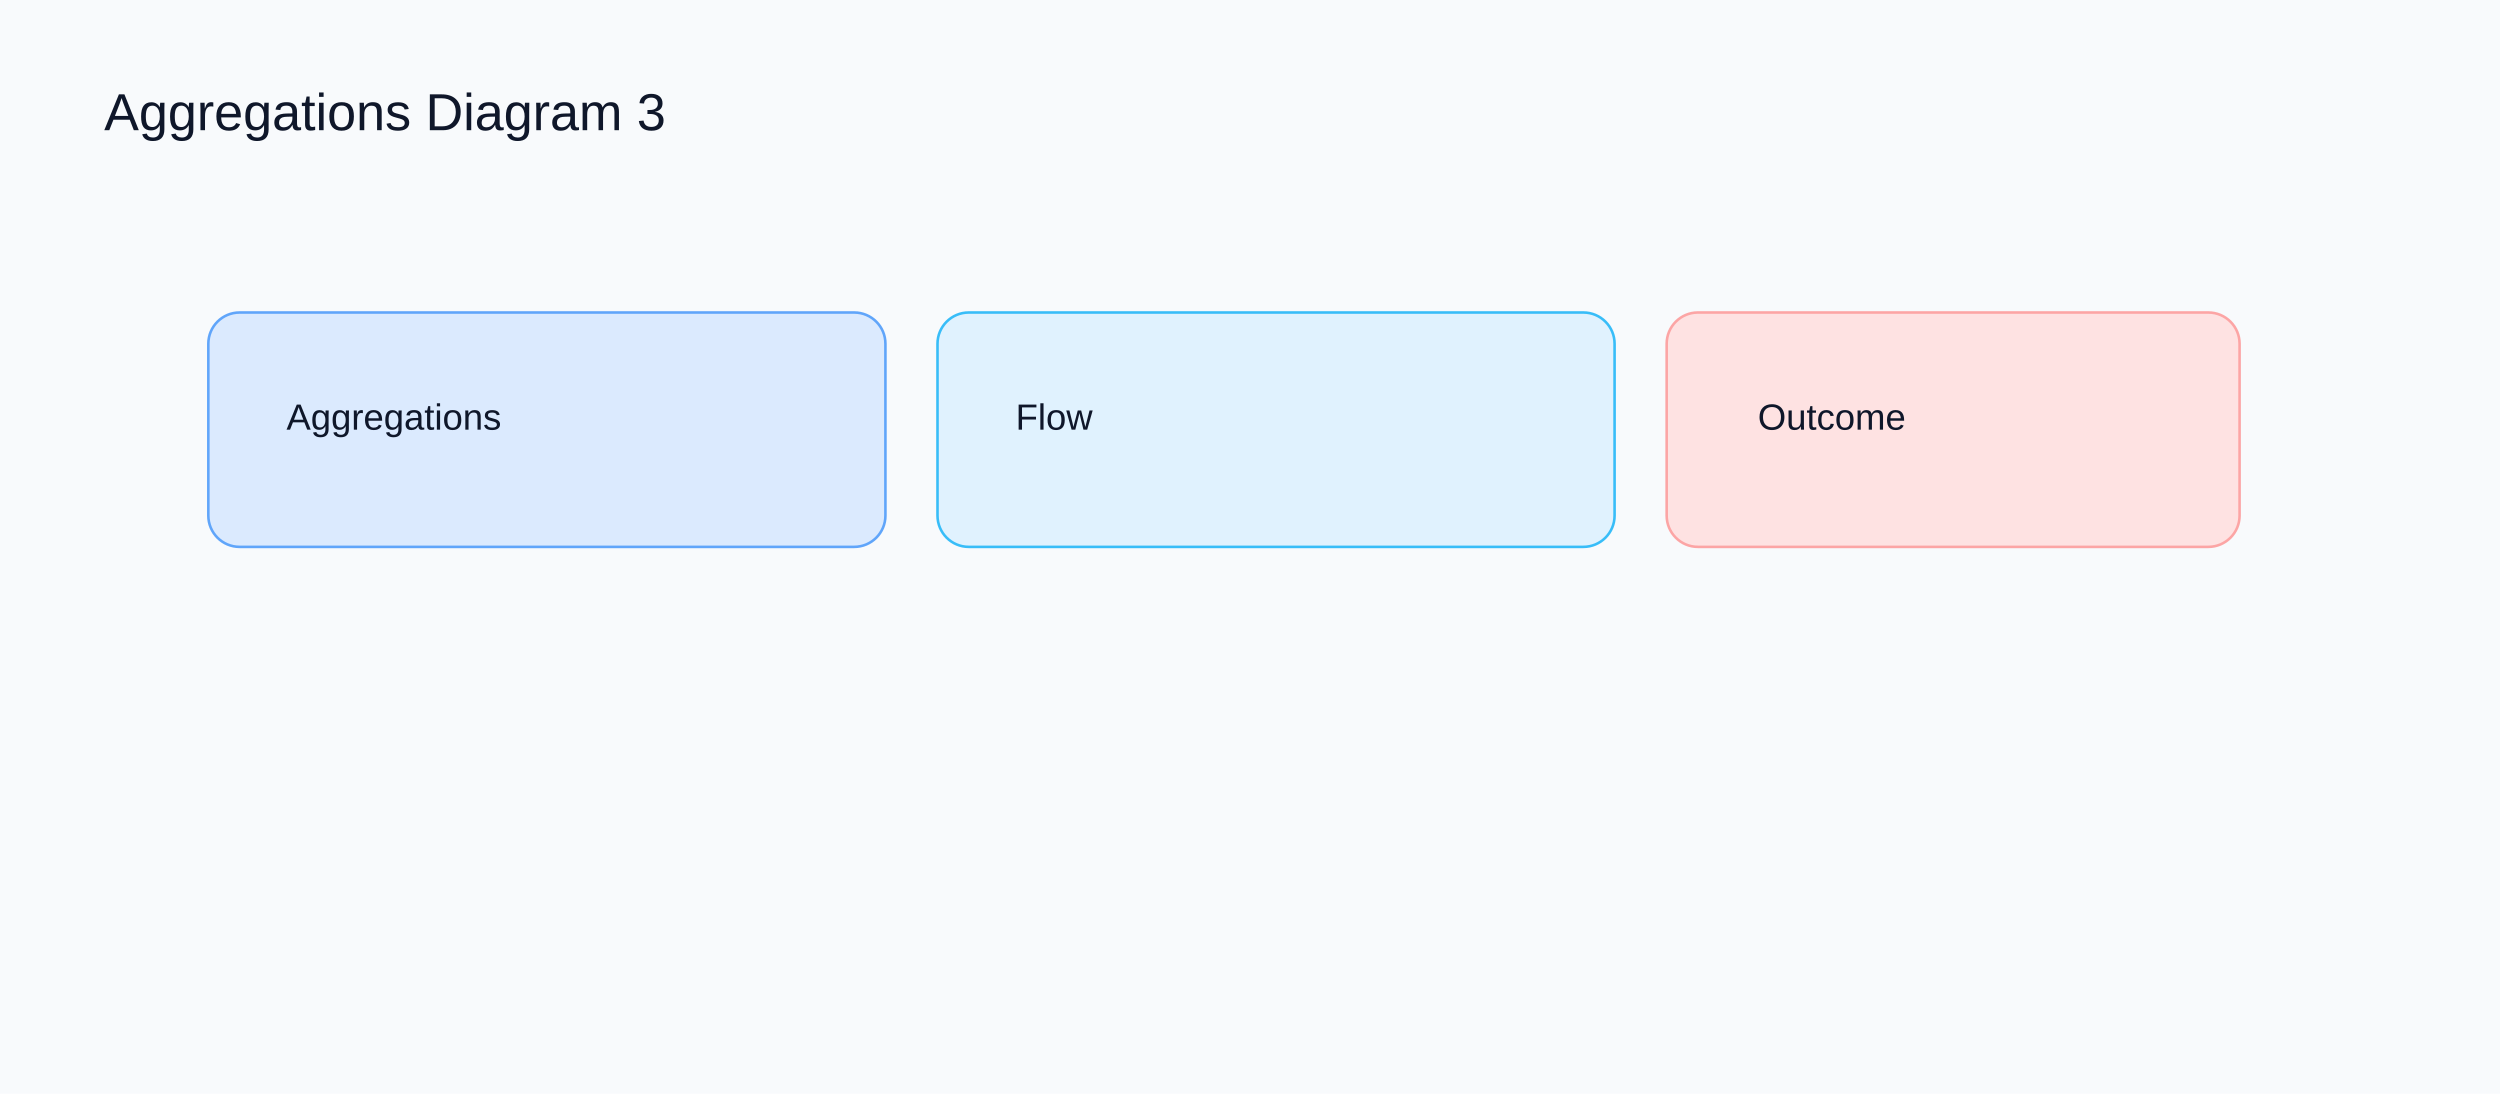
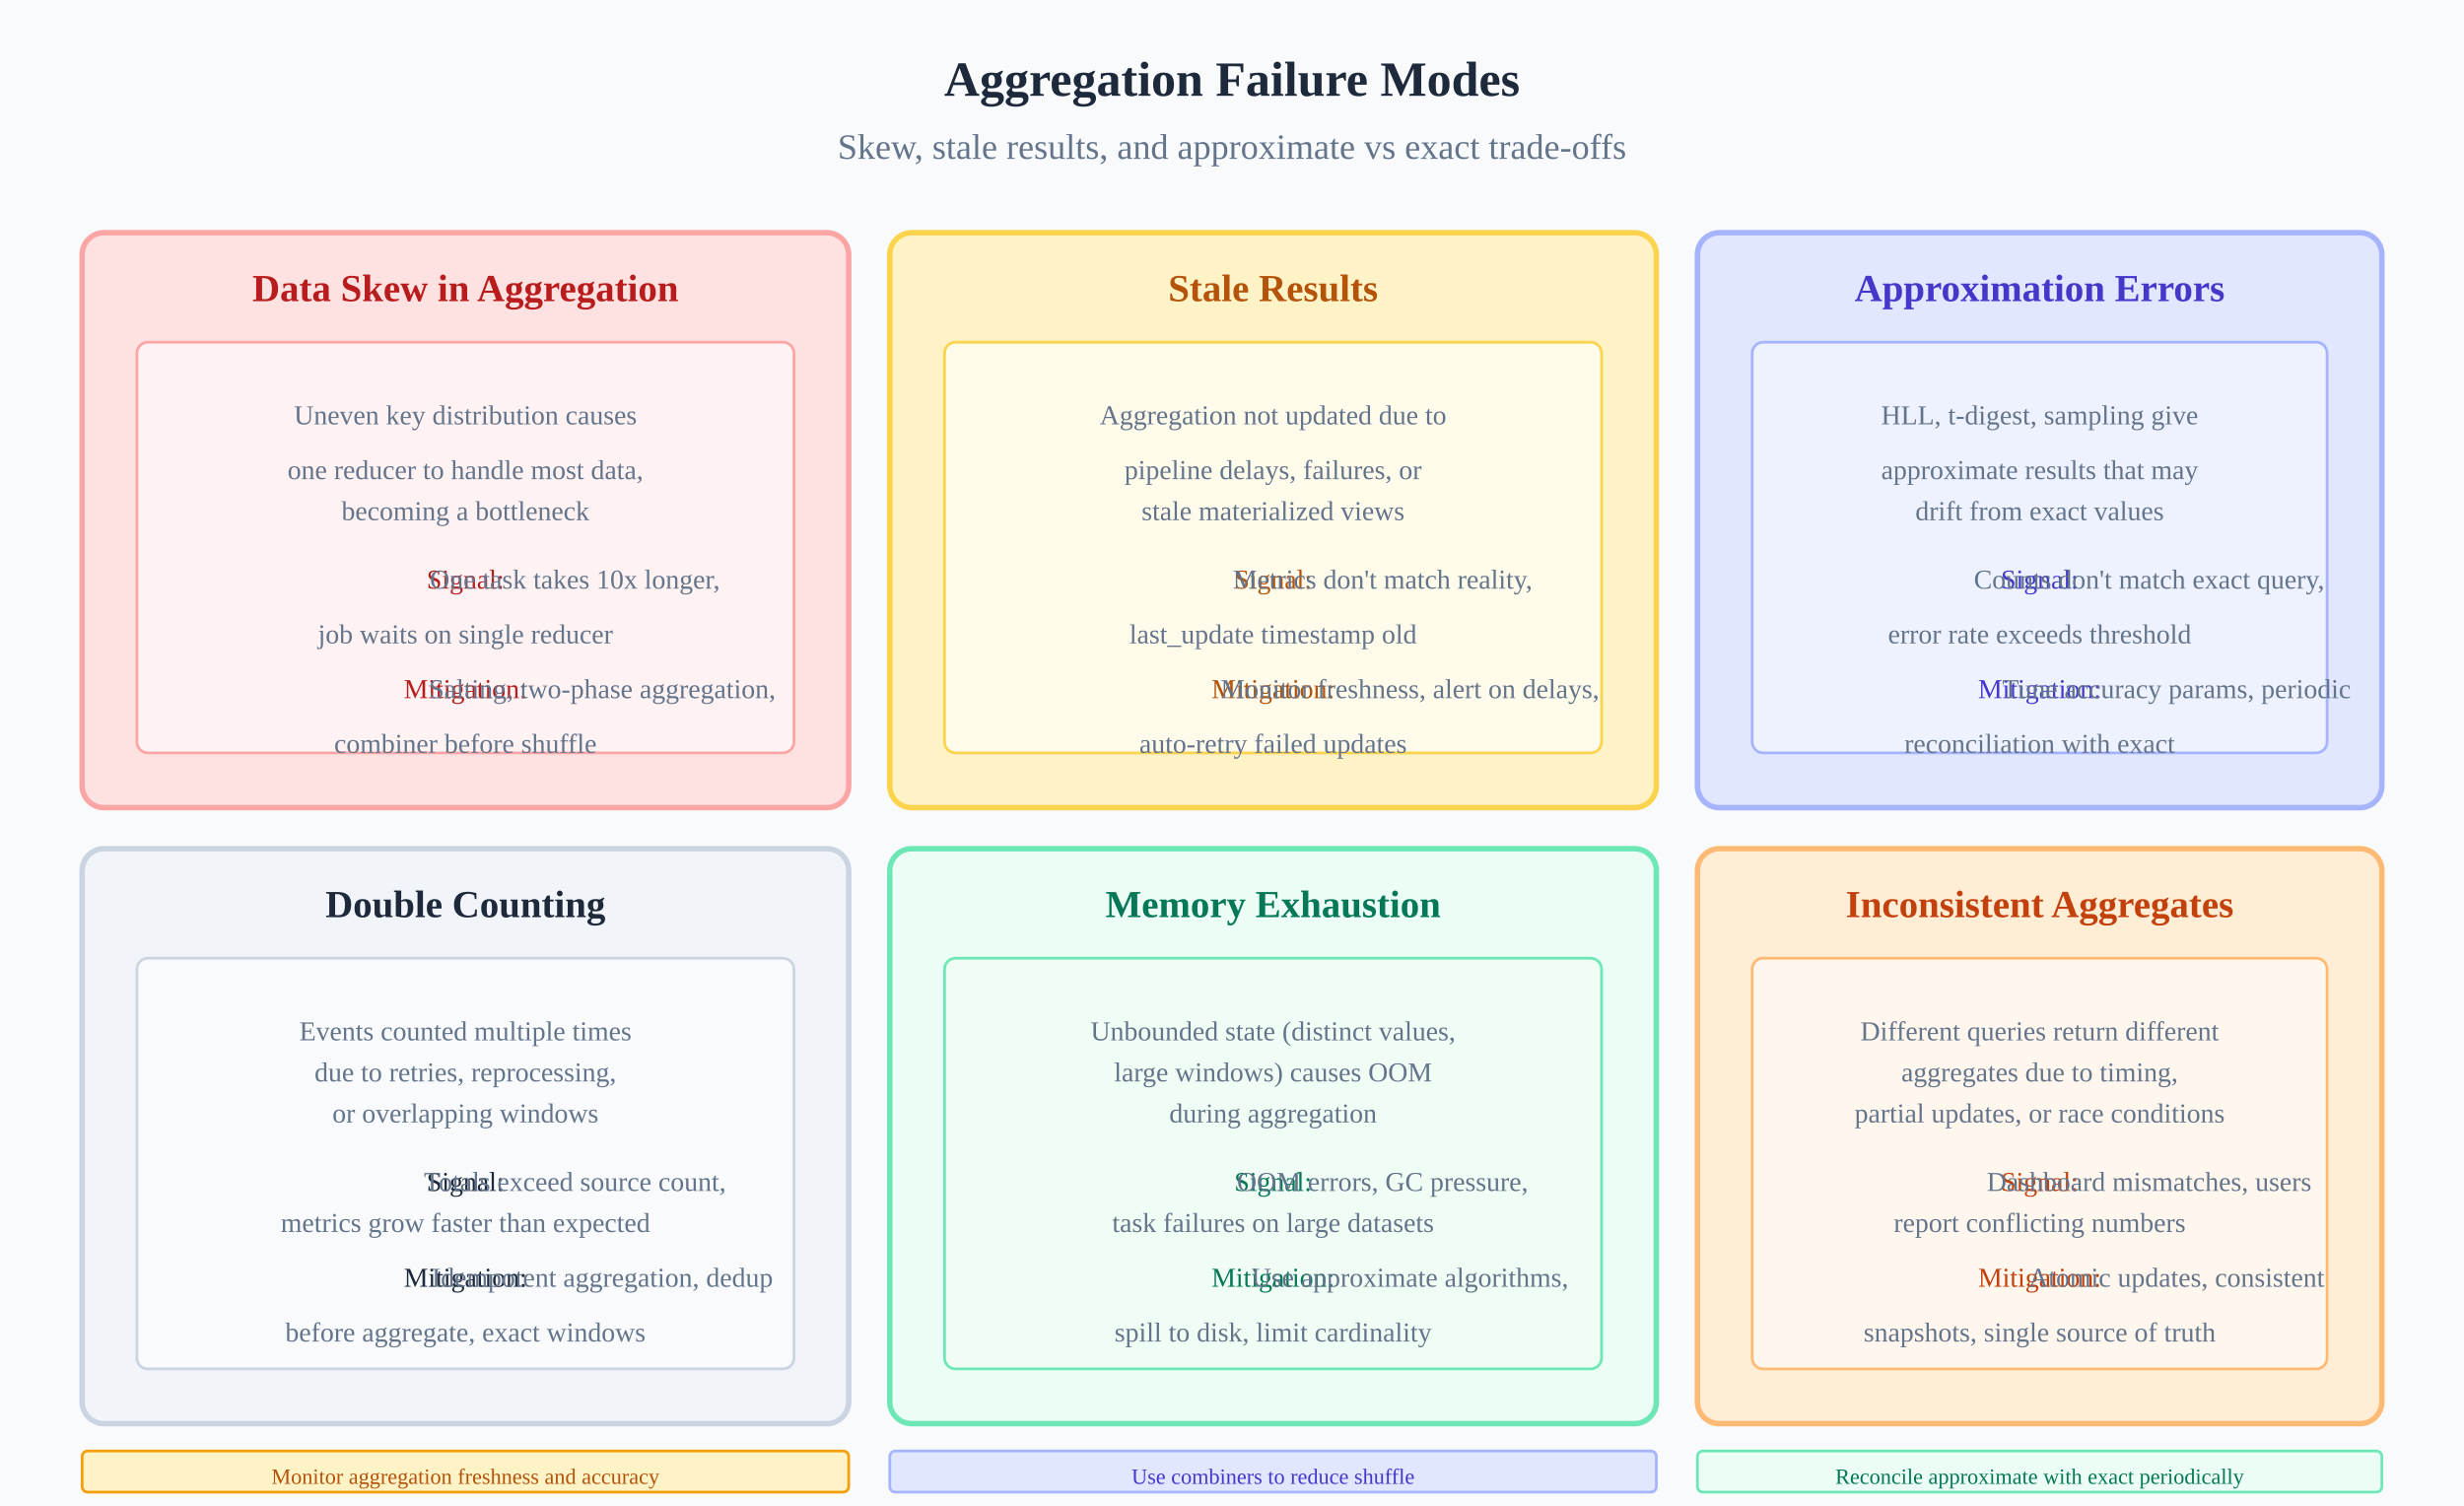
- <svg xmlns="http://www.w3.org/2000/svg" width="960" height="420" viewBox="0 0 960 420">
-   <rect width="960" height="420" fill="#f8fafc" />
-   <text x="40" y="50" font-family="Arial" font-size="20" fill="#0f172a">Aggregations Diagram 3</text>
-   <rect x="80" y="120" width="260" height="90" rx="12" fill="#dbeafe" stroke="#60a5fa" />
-   <text x="110" y="165" font-family="Arial" font-size="14" fill="#0f172a">Aggregations</text>
-   <rect x="360" y="120" width="260" height="90" rx="12" fill="#e0f2fe" stroke="#38bdf8" />
-   <text x="390" y="165" font-family="Arial" font-size="14" fill="#0f172a">Flow</text>
-   <rect x="640" y="120" width="220" height="90" rx="12" fill="#fee2e2" stroke="#fca5a5" />
-   <text x="675" y="165" font-family="Arial" font-size="14" fill="#0f172a">Outcome</text>
+ <svg xmlns="http://www.w3.org/2000/svg" viewBox="0 0 900 550" role="img" aria-labelledby="title desc">
+   <rect width="900" height="550" fill="#f8fafc" />
+   <text x="450" y="35" text-anchor="middle" font-size="18" font-weight="bold" fill="#1e293b">Aggregation Failure Modes</text>
+   <text x="450" y="58" text-anchor="middle" font-size="13" fill="#64748b">Skew, stale results, and approximate vs exact trade-offs</text>
+   <rect x="30" y="85" width="280" height="210" rx="8" fill="#fee2e2" stroke="#fca5a5" stroke-width="2" />
+   <text x="170" y="110" text-anchor="middle" font-size="14" font-weight="bold" fill="#b91c1c">Data Skew in Aggregation</text>
+   <rect x="50" y="125" width="240" height="150" rx="4" fill="#fef2f2" stroke="#fca5a5" stroke-width="1" />
+   <text x="170" y="155" text-anchor="middle" font-size="10" fill="#64748b">Uneven key distribution causes</text>
+   <text x="170" y="175" text-anchor="middle" font-size="10" fill="#64748b">one reducer to handle most data,</text>
+   <text x="170" y="190" text-anchor="middle" font-size="10" fill="#64748b">becoming a bottleneck</text>
+   <text x="170" y="215" text-anchor="middle" font-size="10" fill="#b91c1c">Signal:</text>
+   <text x="210" y="215" text-anchor="middle" font-size="10" fill="#64748b">One task takes 10x longer,</text>
+   <text x="170" y="235" text-anchor="middle" font-size="10" fill="#64748b">job waits on single reducer</text>
+   <text x="170" y="255" text-anchor="middle" font-size="10" fill="#b91c1c">Mitigation:</text>
+   <text x="220" y="255" text-anchor="middle" font-size="10" fill="#64748b">Salting, two-phase aggregation,</text>
+   <text x="170" y="275" text-anchor="middle" font-size="10" fill="#64748b">combiner before shuffle</text>
+   <rect x="325" y="85" width="280" height="210" rx="8" fill="#fef3c7" stroke="#fcd34d" stroke-width="2" />
+   <text x="465" y="110" text-anchor="middle" font-size="14" font-weight="bold" fill="#b45309">Stale Results</text>
+   <rect x="345" y="125" width="240" height="150" rx="4" fill="#fffbeb" stroke="#fcd34d" stroke-width="1" />
+   <text x="465" y="155" text-anchor="middle" font-size="10" fill="#64748b">Aggregation not updated due to</text>
+   <text x="465" y="175" text-anchor="middle" font-size="10" fill="#64748b">pipeline delays, failures, or</text>
+   <text x="465" y="190" text-anchor="middle" font-size="10" fill="#64748b">stale materialized views</text>
+   <text x="465" y="215" text-anchor="middle" font-size="10" fill="#b45309">Signal:</text>
+   <text x="505" y="215" text-anchor="middle" font-size="10" fill="#64748b">Metrics don't match reality,</text>
+   <text x="465" y="235" text-anchor="middle" font-size="10" fill="#64748b">last_update timestamp old</text>
+   <text x="465" y="255" text-anchor="middle" font-size="10" fill="#b45309">Mitigation:</text>
+   <text x="515" y="255" text-anchor="middle" font-size="10" fill="#64748b">Monitor freshness, alert on delays,</text>
+   <text x="465" y="275" text-anchor="middle" font-size="10" fill="#64748b">auto-retry failed updates</text>
+   <rect x="620" y="85" width="250" height="210" rx="8" fill="#e0e7ff" stroke="#a5b4fc" stroke-width="2" />
+   <text x="745" y="110" text-anchor="middle" font-size="14" font-weight="bold" fill="#4338ca">Approximation Errors</text>
+   <rect x="640" y="125" width="210" height="150" rx="4" fill="#eef2ff" stroke="#a5b4fc" stroke-width="1" />
+   <text x="745" y="155" text-anchor="middle" font-size="10" fill="#64748b">HLL, t-digest, sampling give</text>
+   <text x="745" y="175" text-anchor="middle" font-size="10" fill="#64748b">approximate results that may</text>
+   <text x="745" y="190" text-anchor="middle" font-size="10" fill="#64748b">drift from exact values</text>
+   <text x="745" y="215" text-anchor="middle" font-size="10" fill="#4338ca">Signal:</text>
+   <text x="785" y="215" text-anchor="middle" font-size="10" fill="#64748b">Counts don't match exact query,</text>
+   <text x="745" y="235" text-anchor="middle" font-size="10" fill="#64748b">error rate exceeds threshold</text>
+   <text x="745" y="255" text-anchor="middle" font-size="10" fill="#4338ca">Mitigation:</text>
+   <text x="795" y="255" text-anchor="middle" font-size="10" fill="#64748b">Tune accuracy params, periodic</text>
+   <text x="745" y="275" text-anchor="middle" font-size="10" fill="#64748b">reconciliation with exact</text>
+   <rect x="30" y="310" width="280" height="210" rx="8" fill="#f1f5f9" stroke="#cbd5e1" stroke-width="2" />
+   <text x="170" y="335" text-anchor="middle" font-size="14" font-weight="bold" fill="#1e293b">Double Counting</text>
+   <rect x="50" y="350" width="240" height="150" rx="4" fill="#f8fafc" stroke="#cbd5e1" stroke-width="1" />
+   <text x="170" y="380" text-anchor="middle" font-size="10" fill="#64748b">Events counted multiple times</text>
+   <text x="170" y="395" text-anchor="middle" font-size="10" fill="#64748b">due to retries, reprocessing,</text>
+   <text x="170" y="410" text-anchor="middle" font-size="10" fill="#64748b">or overlapping windows</text>
+   <text x="170" y="435" text-anchor="middle" font-size="10" fill="#1e293b">Signal:</text>
+   <text x="210" y="435" text-anchor="middle" font-size="10" fill="#64748b">Totals exceed source count,</text>
+   <text x="170" y="450" text-anchor="middle" font-size="10" fill="#64748b">metrics grow faster than expected</text>
+   <text x="170" y="470" text-anchor="middle" font-size="10" fill="#1e293b">Mitigation:</text>
+   <text x="220" y="470" text-anchor="middle" font-size="10" fill="#64748b">Idempotent aggregation, dedup</text>
+   <text x="170" y="490" text-anchor="middle" font-size="10" fill="#64748b">before aggregate, exact windows</text>
+   <rect x="325" y="310" width="280" height="210" rx="8" fill="#ecfdf5" stroke="#6ee7b7" stroke-width="2" />
+   <text x="465" y="335" text-anchor="middle" font-size="14" font-weight="bold" fill="#047857">Memory Exhaustion</text>
+   <rect x="345" y="350" width="240" height="150" rx="4" fill="#f0fdf4" stroke="#6ee7b7" stroke-width="1" />
+   <text x="465" y="380" text-anchor="middle" font-size="10" fill="#64748b">Unbounded state (distinct values,</text>
+   <text x="465" y="395" text-anchor="middle" font-size="10" fill="#64748b">large windows) causes OOM</text>
+   <text x="465" y="410" text-anchor="middle" font-size="10" fill="#64748b">during aggregation</text>
+   <text x="465" y="435" text-anchor="middle" font-size="10" fill="#047857">Signal:</text>
+   <text x="505" y="435" text-anchor="middle" font-size="10" fill="#64748b">OOM errors, GC pressure,</text>
+   <text x="465" y="450" text-anchor="middle" font-size="10" fill="#64748b">task failures on large datasets</text>
+   <text x="465" y="470" text-anchor="middle" font-size="10" fill="#047857">Mitigation:</text>
+   <text x="515" y="470" text-anchor="middle" font-size="10" fill="#64748b">Use approximate algorithms,</text>
+   <text x="465" y="490" text-anchor="middle" font-size="10" fill="#64748b">spill to disk, limit cardinality</text>
+   <rect x="620" y="310" width="250" height="210" rx="8" fill="#ffedd5" stroke="#fdba74" stroke-width="2" />
+   <text x="745" y="335" text-anchor="middle" font-size="14" font-weight="bold" fill="#c2410c">Inconsistent Aggregates</text>
+   <rect x="640" y="350" width="210" height="150" rx="4" fill="#fff7ed" stroke="#fdba74" stroke-width="1" />
+   <text x="745" y="380" text-anchor="middle" font-size="10" fill="#64748b">Different queries return different</text>
+   <text x="745" y="395" text-anchor="middle" font-size="10" fill="#64748b">aggregates due to timing,</text>
+   <text x="745" y="410" text-anchor="middle" font-size="10" fill="#64748b">partial updates, or race conditions</text>
+   <text x="745" y="435" text-anchor="middle" font-size="10" fill="#c2410c">Signal:</text>
+   <text x="785" y="435" text-anchor="middle" font-size="10" fill="#64748b">Dashboard mismatches, users</text>
+   <text x="745" y="450" text-anchor="middle" font-size="10" fill="#64748b">report conflicting numbers</text>
+   <text x="745" y="470" text-anchor="middle" font-size="10" fill="#c2410c">Mitigation:</text>
+   <text x="795" y="470" text-anchor="middle" font-size="10" fill="#64748b">Atomic updates, consistent</text>
+   <text x="745" y="490" text-anchor="middle" font-size="10" fill="#64748b">snapshots, single source of truth</text>
+   <rect x="30" y="530" width="280" height="15" rx="2" fill="#fef3c7" stroke="#f59e0b" stroke-width="1" />
+   <text x="170" y="542" text-anchor="middle" font-size="8" fill="#b45309">Monitor aggregation freshness and accuracy</text>
+   <rect x="325" y="530" width="280" height="15" rx="2" fill="#e0e7ff" stroke="#a5b4fc" stroke-width="1" />
+   <text x="465" y="542" text-anchor="middle" font-size="8" fill="#4338ca">Use combiners to reduce shuffle</text>
+   <rect x="620" y="530" width="250" height="15" rx="2" fill="#ecfdf5" stroke="#6ee7b7" stroke-width="1" />
+   <text x="745" y="542" text-anchor="middle" font-size="8" fill="#047857">Reconcile approximate with exact periodically</text>
+   <defs>
+     <marker id="arrow" markerWidth="10" markerHeight="7" refX="9" refY="3.5" orient="auto">
+       <polygon points="0 0, 10 3.5, 0 7" fill="#64748b" />
+     </marker>
+   </defs>
</svg>
